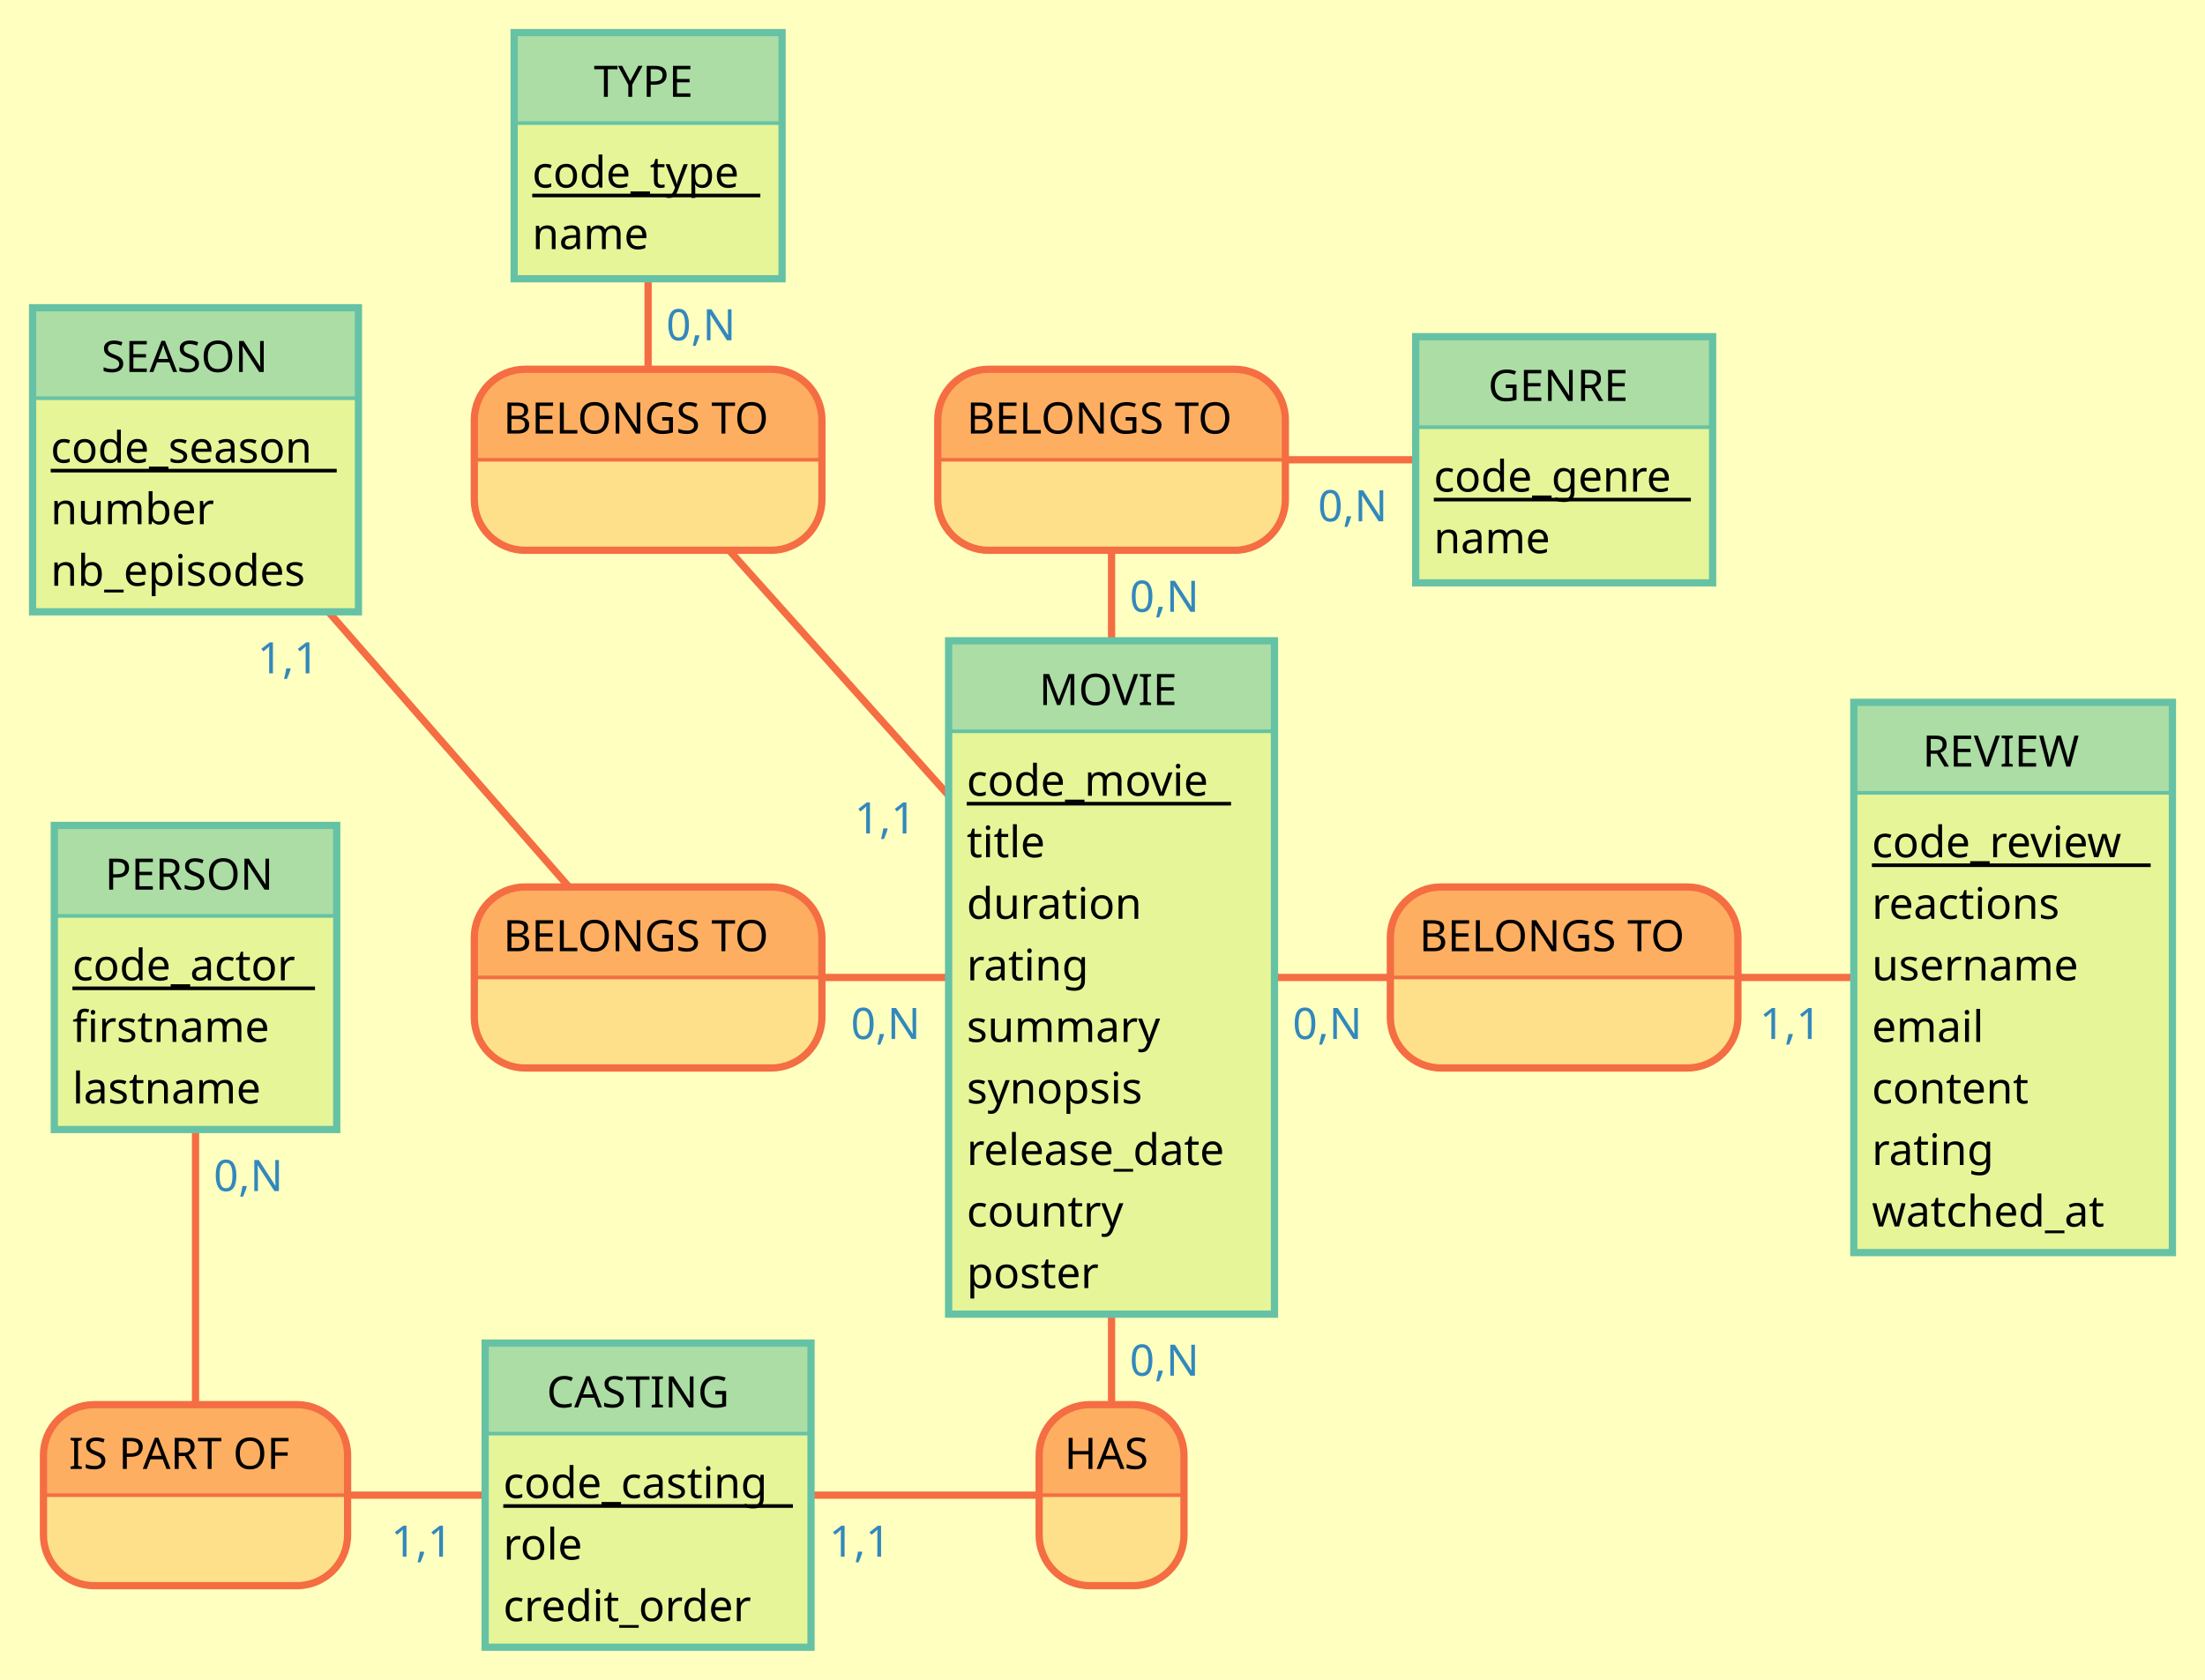
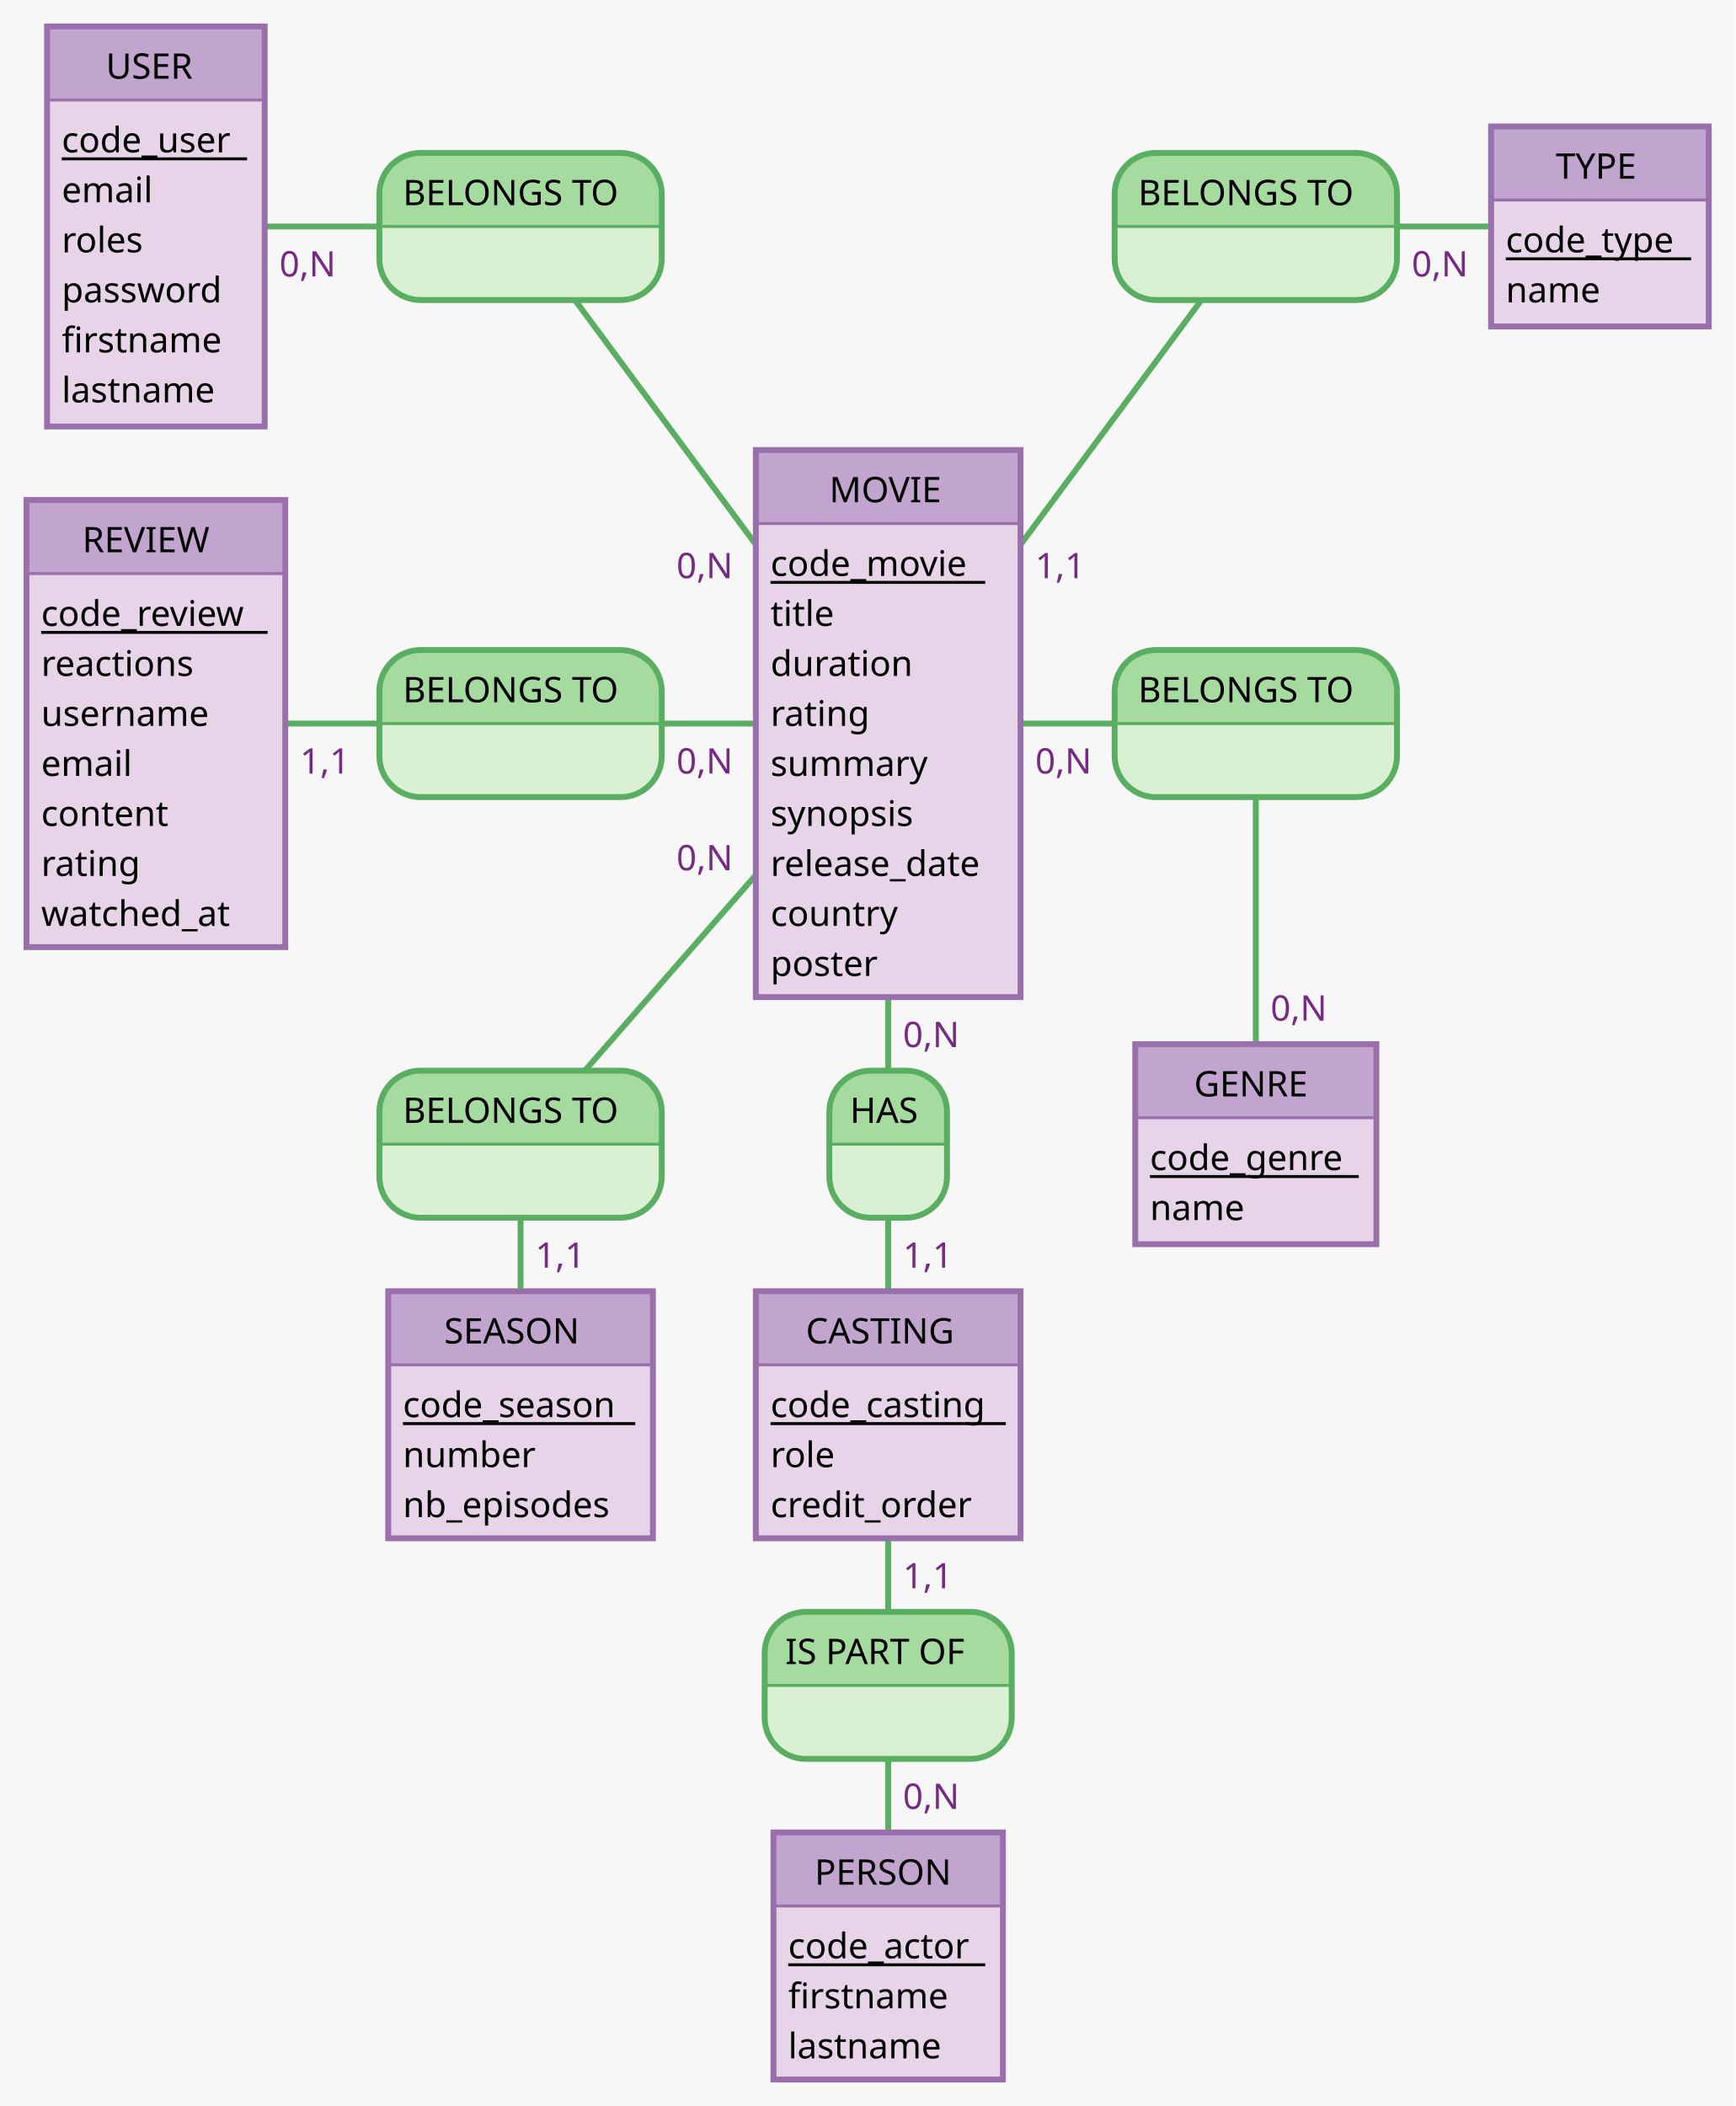
- <svg xmlns="http://www.w3.org/2000/svg" width="609" height="464" viewBox="0 0 609 464">
-   <rect id="frame" x="0" y="0" width="609" height="464" fill="#ffffbf" stroke="none" stroke-width="0" />
-   <g class="page_0_IjFQQ0Wv diagram_page" visibility="visible">
-     <line x1="307" y1="270" x2="179" y2="127" stroke="#f46d43" stroke-width="2" />
-     <text x="236" y="230.21" fill="#3288bd" font-family="Verdana" font-size="12">1,1</text>
-     <line x1="179" y1="43" x2="179" y2="127" stroke="#f46d43" stroke-width="2" />
-     <text x="184" y="94" fill="#3288bd" font-family="Verdana" font-size="12">0,N</text>
-     <g>
-       <path d="M213 102 a14 14 90 0 1 14 14 V127 h-96 V116 a14 14 90 0 1 14 -14" fill="#fdae61" stroke="#fdae61" stroke-width="0" />
-       <path d="M227 127 v11 a14 14 90 0 1 -14 14 H145 a14 14 90 0 1 -14 -14 V127 H96" fill="#fee08b" stroke="#fee08b" stroke-width="0" />
-       <rect x="131" y="102" width="96" height="50" fill="none" rx="14" stroke="#f46d43" stroke-width="2" />
-       <line x1="131" y1="127" x2="227" y2="127" stroke="#f46d43" stroke-width="1" />
-       <text x="139" y="119.75" fill="#000" font-family="Verdana" font-size="12">BELONGS TO</text>
-     </g>
-   </g>
-   <g class="page_0_IjFQQ0Wv diagram_page" visibility="visible">
-     <line x1="307" y1="270" x2="307" y2="127" stroke="#f46d43" stroke-width="2" />
-     <text x="312" y="169" fill="#3288bd" font-family="Verdana" font-size="12">0,N</text>
-     <line x1="432" y1="127" x2="307" y2="127" stroke="#f46d43" stroke-width="2" />
-     <text x="364" y="144" fill="#3288bd" font-family="Verdana" font-size="12">0,N</text>
-     <g>
-       <path d="M341 102 a14 14 90 0 1 14 14 V127 h-96 V116 a14 14 90 0 1 14 -14" fill="#fdae61" stroke="#fdae61" stroke-width="0" />
-       <path d="M355 127 v11 a14 14 90 0 1 -14 14 H273 a14 14 90 0 1 -14 -14 V127 H96" fill="#fee08b" stroke="#fee08b" stroke-width="0" />
-       <rect x="259" y="102" width="96" height="50" fill="none" rx="14" stroke="#f46d43" stroke-width="2" />
-       <line x1="259" y1="127" x2="355" y2="127" stroke="#f46d43" stroke-width="1" />
-       <text x="267" y="119.75" fill="#000" font-family="Verdana" font-size="12">BELONGS TO</text>
-     </g>
-   </g>
-   <g class="page_0_IjFQQ0Wv diagram_page" visibility="visible">
-     <line x1="307" y1="270" x2="179" y2="270" stroke="#f46d43" stroke-width="2" />
-     <text x="235" y="287" fill="#3288bd" font-family="Verdana" font-size="12">0,N</text>
-     <line x1="54" y1="127" x2="179" y2="270" stroke="#f46d43" stroke-width="2" />
-     <text x="71.11" y="186" fill="#3288bd" font-family="Verdana" font-size="12">1,1</text>
-     <g>
-       <path d="M213 245 a14 14 90 0 1 14 14 V270 h-96 V259 a14 14 90 0 1 14 -14" fill="#fdae61" stroke="#fdae61" stroke-width="0" />
-       <path d="M227 270 v11 a14 14 90 0 1 -14 14 H145 a14 14 90 0 1 -14 -14 V270 H96" fill="#fee08b" stroke="#fee08b" stroke-width="0" />
-       <rect x="131" y="245" width="96" height="50" fill="none" rx="14" stroke="#f46d43" stroke-width="2" />
-       <line x1="131" y1="270" x2="227" y2="270" stroke="#f46d43" stroke-width="1" />
-       <text x="139" y="262.75" fill="#000" font-family="Verdana" font-size="12">BELONGS TO</text>
-     </g>
-   </g>
-   <g class="page_0_IjFQQ0Wv diagram_page" visibility="visible">
-     <line x1="307" y1="270" x2="432" y2="270" stroke="#f46d43" stroke-width="2" />
-     <text x="357" y="287" fill="#3288bd" font-family="Verdana" font-size="12">0,N</text>
-     <line x1="556" y1="270" x2="432" y2="270" stroke="#f46d43" stroke-width="2" />
-     <text x="486" y="287" fill="#3288bd" font-family="Verdana" font-size="12">1,1</text>
-     <g>
-       <path d="M466 245 a14 14 90 0 1 14 14 V270 h-96 V259 a14 14 90 0 1 14 -14" fill="#fdae61" stroke="#fdae61" stroke-width="0" />
-       <path d="M480 270 v11 a14 14 90 0 1 -14 14 H398 a14 14 90 0 1 -14 -14 V270 H96" fill="#fee08b" stroke="#fee08b" stroke-width="0" />
-       <rect x="384" y="245" width="96" height="50" fill="none" rx="14" stroke="#f46d43" stroke-width="2" />
-       <line x1="384" y1="270" x2="480" y2="270" stroke="#f46d43" stroke-width="1" />
-       <text x="392" y="262.75" fill="#000" font-family="Verdana" font-size="12">BELONGS TO</text>
-     </g>
-   </g>
-   <g class="page_0_IjFQQ0Wv diagram_page" visibility="visible">
-     <line x1="54" y1="270" x2="54" y2="413" stroke="#f46d43" stroke-width="2" />
-     <text x="59" y="329" fill="#3288bd" font-family="Verdana" font-size="12">0,N</text>
-     <line x1="179" y1="413" x2="54" y2="413" stroke="#f46d43" stroke-width="2" />
-     <text x="108" y="430" fill="#3288bd" font-family="Verdana" font-size="12">1,1</text>
-     <g>
-       <path d="M82 388 a14 14 90 0 1 14 14 V413 h-84 V402 a14 14 90 0 1 14 -14" fill="#fdae61" stroke="#fdae61" stroke-width="0" />
-       <path d="M96 413 v11 a14 14 90 0 1 -14 14 H26 a14 14 90 0 1 -14 -14 V413 H84" fill="#fee08b" stroke="#fee08b" stroke-width="0" />
-       <rect x="12" y="388" width="84" height="50" fill="none" rx="14" stroke="#f46d43" stroke-width="2" />
-       <line x1="12" y1="413" x2="96" y2="413" stroke="#f46d43" stroke-width="1" />
-       <text x="19" y="405.75" fill="#000" font-family="Verdana" font-size="12">IS PART OF</text>
-     </g>
-   </g>
-   <g class="page_0_IjFQQ0Wv diagram_page" visibility="visible">
-     <line x1="307" y1="270" x2="307" y2="413" stroke="#f46d43" stroke-width="2" />
-     <text x="312" y="380" fill="#3288bd" font-family="Verdana" font-size="12">0,N</text>
-     <line x1="179" y1="413" x2="307" y2="413" stroke="#f46d43" stroke-width="2" />
-     <text x="229" y="430" fill="#3288bd" font-family="Verdana" font-size="12">1,1</text>
-     <g>
-       <path d="M313 388 a14 14 90 0 1 14 14 V413 h-40 V402 a14 14 90 0 1 14 -14" fill="#fdae61" stroke="#fdae61" stroke-width="0" />
-       <path d="M327 413 v11 a14 14 90 0 1 -14 14 H301 a14 14 90 0 1 -14 -14 V413 H40" fill="#fee08b" stroke="#fee08b" stroke-width="0" />
-       <rect x="287" y="388" width="40" height="50" fill="none" rx="14" stroke="#f46d43" stroke-width="2" />
-       <line x1="287" y1="413" x2="327" y2="413" stroke="#f46d43" stroke-width="1" />
-       <text x="294" y="405.75" fill="#000" font-family="Verdana" font-size="12">HAS</text>
-     </g>
-   </g>
-   <g class="page_0_IjFQQ0Wv diagram_page" visibility="visible">
-     <g>
-       <rect x="142" y="9" width="74" height="25" fill="#abdda4" stroke="#abdda4" stroke-width="0" opacity="1" />
-       <rect x="142" y="34" width="74" height="43" fill="#e6f598" stroke="#e6f598" stroke-width="0" opacity="1" />
-       <rect x="142" y="9" width="74" height="68" fill="none" stroke="#66c2a5" stroke-width="2" opacity="1" />
-       <line x1="142" y1="34" x2="216" y2="34" stroke="#66c2a5" stroke-width="1" />
-     </g>
-     <text x="164" y="26.75" fill="#000" font-family="Verdana" font-size="12">TYPE</text>
-     <text x="147" y="51.8" fill="#000" font-family="Verdana" font-size="12">code_type</text>
-     <line x1="147" y1="54" x2="210" y2="54" stroke="#000" stroke-width="1" />
-     <text x="147" y="68.8" fill="#000" font-family="Verdana" font-size="12">name</text>
-   </g>
-   <g class="page_0_IjFQQ0Wv diagram_page" visibility="visible">
-     <g>
-       <rect x="9" y="85" width="90" height="25" fill="#abdda4" stroke="#abdda4" stroke-width="0" opacity="1" />
-       <rect x="9" y="110" width="90" height="59" fill="#e6f598" stroke="#e6f598" stroke-width="0" opacity="1" />
-       <rect x="9" y="85" width="90" height="84" fill="none" stroke="#66c2a5" stroke-width="2" opacity="1" />
-       <line x1="9" y1="110" x2="99" y2="110" stroke="#66c2a5" stroke-width="1" />
-     </g>
-     <text x="28" y="102.75" fill="#000" font-family="Verdana" font-size="12">SEASON</text>
-     <text x="14" y="127.8" fill="#000" font-family="Verdana" font-size="12">code_season</text>
-     <line x1="14" y1="130" x2="93" y2="130" stroke="#000" stroke-width="1" />
-     <text x="14" y="144.8" fill="#000" font-family="Verdana" font-size="12">number</text>
-     <text x="14" y="161.8" fill="#000" font-family="Verdana" font-size="12">nb_episodes</text>
-   </g>
-   <g class="page_0_IjFQQ0Wv diagram_page" visibility="visible">
-     <g>
-       <rect x="391" y="93" width="82" height="25" fill="#abdda4" stroke="#abdda4" stroke-width="0" opacity="1" />
-       <rect x="391" y="118" width="82" height="43" fill="#e6f598" stroke="#e6f598" stroke-width="0" opacity="1" />
-       <rect x="391" y="93" width="82" height="68" fill="none" stroke="#66c2a5" stroke-width="2" opacity="1" />
-       <line x1="391" y1="118" x2="473" y2="118" stroke="#66c2a5" stroke-width="1" />
-     </g>
-     <text x="411" y="110.75" fill="#000" font-family="Verdana" font-size="12">GENRE</text>
-     <text x="396" y="135.8" fill="#000" font-family="Verdana" font-size="12">code_genre</text>
-     <line x1="396" y1="138" x2="467" y2="138" stroke="#000" stroke-width="1" />
-     <text x="396" y="152.8" fill="#000" font-family="Verdana" font-size="12">name</text>
-   </g>
-   <g class="page_0_IjFQQ0Wv diagram_page" visibility="visible">
-     <g>
-       <rect x="15" y="228" width="78" height="25" fill="#abdda4" stroke="#abdda4" stroke-width="0" opacity="1" />
-       <rect x="15" y="253" width="78" height="59" fill="#e6f598" stroke="#e6f598" stroke-width="0" opacity="1" />
-       <rect x="15" y="228" width="78" height="84" fill="none" stroke="#66c2a5" stroke-width="2" opacity="1" />
-       <line x1="15" y1="253" x2="93" y2="253" stroke="#66c2a5" stroke-width="1" />
-     </g>
-     <text x="29" y="245.75" fill="#000" font-family="Verdana" font-size="12">PERSON</text>
-     <text x="20" y="270.8" fill="#000" font-family="Verdana" font-size="12">code_actor</text>
-     <line x1="20" y1="273" x2="87" y2="273" stroke="#000" stroke-width="1" />
-     <text x="20" y="287.8" fill="#000" font-family="Verdana" font-size="12">firstname</text>
-     <text x="20" y="304.8" fill="#000" font-family="Verdana" font-size="12">lastname</text>
-   </g>
-   <g class="page_0_IjFQQ0Wv diagram_page" visibility="visible">
-     <g>
-       <rect x="262" y="177" width="90" height="25" fill="#abdda4" stroke="#abdda4" stroke-width="0" opacity="1" />
-       <rect x="262" y="202" width="90" height="161" fill="#e6f598" stroke="#e6f598" stroke-width="0" opacity="1" />
-       <rect x="262" y="177" width="90" height="186" fill="none" stroke="#66c2a5" stroke-width="2" opacity="1" />
-       <line x1="262" y1="202" x2="352" y2="202" stroke="#66c2a5" stroke-width="1" />
-     </g>
-     <text x="287" y="194.75" fill="#000" font-family="Verdana" font-size="12">MOVIE</text>
-     <text x="267" y="219.8" fill="#000" font-family="Verdana" font-size="12">code_movie</text>
-     <line x1="267" y1="222" x2="340" y2="222" stroke="#000" stroke-width="1" />
-     <text x="267" y="236.8" fill="#000" font-family="Verdana" font-size="12">title</text>
-     <text x="267" y="253.8" fill="#000" font-family="Verdana" font-size="12">duration</text>
-     <text x="267" y="270.8" fill="#000" font-family="Verdana" font-size="12">rating</text>
-     <text x="267" y="287.8" fill="#000" font-family="Verdana" font-size="12">summary</text>
-     <text x="267" y="304.8" fill="#000" font-family="Verdana" font-size="12">synopsis</text>
-     <text x="267" y="321.8" fill="#000" font-family="Verdana" font-size="12">release_date</text>
-     <text x="267" y="338.8" fill="#000" font-family="Verdana" font-size="12">country</text>
-     <text x="267" y="355.8" fill="#000" font-family="Verdana" font-size="12">poster</text>
-   </g>
-   <g class="page_0_IjFQQ0Wv diagram_page" visibility="visible">
-     <g>
-       <rect x="512" y="194" width="88" height="25" fill="#abdda4" stroke="#abdda4" stroke-width="0" opacity="1" />
-       <rect x="512" y="219" width="88" height="127" fill="#e6f598" stroke="#e6f598" stroke-width="0" opacity="1" />
-       <rect x="512" y="194" width="88" height="152" fill="none" stroke="#66c2a5" stroke-width="2" opacity="1" />
-       <line x1="512" y1="219" x2="600" y2="219" stroke="#66c2a5" stroke-width="1" />
-     </g>
-     <text x="531" y="211.75" fill="#000" font-family="Verdana" font-size="12">REVIEW</text>
-     <text x="517" y="236.8" fill="#000" font-family="Verdana" font-size="12">code_review</text>
-     <line x1="517" y1="239" x2="594" y2="239" stroke="#000" stroke-width="1" />
-     <text x="517" y="253.8" fill="#000" font-family="Verdana" font-size="12">reactions</text>
-     <text x="517" y="270.8" fill="#000" font-family="Verdana" font-size="12">username</text>
-     <text x="517" y="287.8" fill="#000" font-family="Verdana" font-size="12">email</text>
-     <text x="517" y="304.8" fill="#000" font-family="Verdana" font-size="12">content</text>
-     <text x="517" y="321.8" fill="#000" font-family="Verdana" font-size="12">rating</text>
-     <text x="517" y="338.8" fill="#000" font-family="Verdana" font-size="12">watched_at</text>
-   </g>
-   <g class="page_0_IjFQQ0Wv diagram_page" visibility="visible">
-     <g>
-       <rect x="134" y="371" width="90" height="25" fill="#abdda4" stroke="#abdda4" stroke-width="0" opacity="1" />
-       <rect x="134" y="396" width="90" height="59" fill="#e6f598" stroke="#e6f598" stroke-width="0" opacity="1" />
-       <rect x="134" y="371" width="90" height="84" fill="none" stroke="#66c2a5" stroke-width="2" opacity="1" />
-       <line x1="134" y1="396" x2="224" y2="396" stroke="#66c2a5" stroke-width="1" />
-     </g>
-     <text x="151" y="388.75" fill="#000" font-family="Verdana" font-size="12">CASTING</text>
-     <text x="139" y="413.8" fill="#000" font-family="Verdana" font-size="12">code_casting</text>
-     <line x1="139" y1="416" x2="219" y2="416" stroke="#000" stroke-width="1" />
-     <text x="139" y="430.8" fill="#000" font-family="Verdana" font-size="12">role</text>
-     <text x="139" y="447.8" fill="#000" font-family="Verdana" font-size="12">credit_order</text>
+ <svg xmlns="http://www.w3.org/2000/svg" width="590" height="716" viewBox="0 0 590 716">
+   <rect id="frame" x="0" y="0" width="590" height="716" fill="#f7f7f7" stroke="none" stroke-width="0" />
+   <g>
+     <line x1="53" y1="77" x2="177" y2="77" stroke="#5aae61" stroke-width="2" />
+     <text x="95" y="94" fill="#762a83" font-family="Verdana" font-size="12">0,N</text>
+     <line x1="302" y1="246" x2="177" y2="77" stroke="#5aae61" stroke-width="2" />
+     <text x="230" y="196.57" fill="#762a83" font-family="Verdana" font-size="12">0,N</text>
+     <g>
+       <path d="M211 52 a14 14 90 0 1 14 14 V77 h-96 V66 a14 14 90 0 1 14 -14" fill="#a6dba0" stroke="#a6dba0" stroke-width="0" />
+       <path d="M225 77 v11 a14 14 90 0 1 -14 14 H143 a14 14 90 0 1 -14 -14 V77 H96" fill="#d9f0d3" stroke="#d9f0d3" stroke-width="0" />
+       <rect x="129" y="52" width="96" height="50" fill="none" rx="14" stroke="#5aae61" stroke-width="2" />
+       <line x1="129" y1="77" x2="225" y2="77" stroke="#5aae61" stroke-width="1" />
+       <text x="137" y="69.75" fill="#000" font-family="Verdana" font-size="12">BELONGS TO</text>
+     </g>
+   </g>
+   <g>
+     <line x1="302" y1="246" x2="427" y2="77" stroke="#5aae61" stroke-width="2" />
+     <text x="352" y="196.57" fill="#762a83" font-family="Verdana" font-size="12">1,1</text>
+     <line x1="544" y1="77" x2="427" y2="77" stroke="#5aae61" stroke-width="2" />
+     <text x="480" y="94" fill="#762a83" font-family="Verdana" font-size="12">0,N</text>
+     <g>
+       <path d="M461 52 a14 14 90 0 1 14 14 V77 h-96 V66 a14 14 90 0 1 14 -14" fill="#a6dba0" stroke="#a6dba0" stroke-width="0" />
+       <path d="M475 77 v11 a14 14 90 0 1 -14 14 H393 a14 14 90 0 1 -14 -14 V77 H96" fill="#d9f0d3" stroke="#d9f0d3" stroke-width="0" />
+       <rect x="379" y="52" width="96" height="50" fill="none" rx="14" stroke="#5aae61" stroke-width="2" />
+       <line x1="379" y1="77" x2="475" y2="77" stroke="#5aae61" stroke-width="1" />
+       <text x="387" y="69.75" fill="#000" font-family="Verdana" font-size="12">BELONGS TO</text>
+     </g>
+   </g>
+   <g>
+     <line x1="302" y1="246" x2="177" y2="246" stroke="#5aae61" stroke-width="2" />
+     <text x="230" y="263" fill="#762a83" font-family="Verdana" font-size="12">0,N</text>
+     <line x1="53" y1="246" x2="177" y2="246" stroke="#5aae61" stroke-width="2" />
+     <text x="102" y="263" fill="#762a83" font-family="Verdana" font-size="12">1,1</text>
+     <g>
+       <path d="M211 221 a14 14 90 0 1 14 14 V246 h-96 V235 a14 14 90 0 1 14 -14" fill="#a6dba0" stroke="#a6dba0" stroke-width="0" />
+       <path d="M225 246 v11 a14 14 90 0 1 -14 14 H143 a14 14 90 0 1 -14 -14 V246 H96" fill="#d9f0d3" stroke="#d9f0d3" stroke-width="0" />
+       <rect x="129" y="221" width="96" height="50" fill="none" rx="14" stroke="#5aae61" stroke-width="2" />
+       <line x1="129" y1="246" x2="225" y2="246" stroke="#5aae61" stroke-width="1" />
+       <text x="137" y="238.75" fill="#000" font-family="Verdana" font-size="12">BELONGS TO</text>
+     </g>
+   </g>
+   <g>
+     <line x1="302" y1="246" x2="427" y2="246" stroke="#5aae61" stroke-width="2" />
+     <text x="352" y="263" fill="#762a83" font-family="Verdana" font-size="12">0,N</text>
+     <line x1="427" y1="389" x2="427" y2="246" stroke="#5aae61" stroke-width="2" />
+     <text x="432" y="347" fill="#762a83" font-family="Verdana" font-size="12">0,N</text>
+     <g>
+       <path d="M461 221 a14 14 90 0 1 14 14 V246 h-96 V235 a14 14 90 0 1 14 -14" fill="#a6dba0" stroke="#a6dba0" stroke-width="0" />
+       <path d="M475 246 v11 a14 14 90 0 1 -14 14 H393 a14 14 90 0 1 -14 -14 V246 H96" fill="#d9f0d3" stroke="#d9f0d3" stroke-width="0" />
+       <rect x="379" y="221" width="96" height="50" fill="none" rx="14" stroke="#5aae61" stroke-width="2" />
+       <line x1="379" y1="246" x2="475" y2="246" stroke="#5aae61" stroke-width="1" />
+       <text x="387" y="238.75" fill="#000" font-family="Verdana" font-size="12">BELONGS TO</text>
+     </g>
+   </g>
+   <g>
+     <line x1="302" y1="246" x2="177" y2="389" stroke="#5aae61" stroke-width="2" />
+     <text x="230" y="295.88" fill="#762a83" font-family="Verdana" font-size="12">0,N</text>
+     <line x1="177" y1="481" x2="177" y2="389" stroke="#5aae61" stroke-width="2" />
+     <text x="182" y="431" fill="#762a83" font-family="Verdana" font-size="12">1,1</text>
+     <g>
+       <path d="M211 364 a14 14 90 0 1 14 14 V389 h-96 V378 a14 14 90 0 1 14 -14" fill="#a6dba0" stroke="#a6dba0" stroke-width="0" />
+       <path d="M225 389 v11 a14 14 90 0 1 -14 14 H143 a14 14 90 0 1 -14 -14 V389 H96" fill="#d9f0d3" stroke="#d9f0d3" stroke-width="0" />
+       <rect x="129" y="364" width="96" height="50" fill="none" rx="14" stroke="#5aae61" stroke-width="2" />
+       <line x1="129" y1="389" x2="225" y2="389" stroke="#5aae61" stroke-width="1" />
+       <text x="137" y="381.75" fill="#000" font-family="Verdana" font-size="12">BELONGS TO</text>
+     </g>
+   </g>
+   <g>
+     <line x1="302" y1="246" x2="302" y2="389" stroke="#5aae61" stroke-width="2" />
+     <text x="307" y="356" fill="#762a83" font-family="Verdana" font-size="12">0,N</text>
+     <line x1="302" y1="481" x2="302" y2="389" stroke="#5aae61" stroke-width="2" />
+     <text x="307" y="431" fill="#762a83" font-family="Verdana" font-size="12">1,1</text>
+     <g>
+       <path d="M308 364 a14 14 90 0 1 14 14 V389 h-40 V378 a14 14 90 0 1 14 -14" fill="#a6dba0" stroke="#a6dba0" stroke-width="0" />
+       <path d="M322 389 v11 a14 14 90 0 1 -14 14 H296 a14 14 90 0 1 -14 -14 V389 H40" fill="#d9f0d3" stroke="#d9f0d3" stroke-width="0" />
+       <rect x="282" y="364" width="40" height="50" fill="none" rx="14" stroke="#5aae61" stroke-width="2" />
+       <line x1="282" y1="389" x2="322" y2="389" stroke="#5aae61" stroke-width="1" />
+       <text x="289" y="381.75" fill="#000" font-family="Verdana" font-size="12">HAS</text>
+     </g>
+   </g>
+   <g>
+     <line x1="302" y1="665" x2="302" y2="573" stroke="#5aae61" stroke-width="2" />
+     <text x="307" y="615" fill="#762a83" font-family="Verdana" font-size="12">0,N</text>
+     <line x1="302" y1="481" x2="302" y2="573" stroke="#5aae61" stroke-width="2" />
+     <text x="307" y="540" fill="#762a83" font-family="Verdana" font-size="12">1,1</text>
+     <g>
+       <path d="M330 548 a14 14 90 0 1 14 14 V573 h-84 V562 a14 14 90 0 1 14 -14" fill="#a6dba0" stroke="#a6dba0" stroke-width="0" />
+       <path d="M344 573 v11 a14 14 90 0 1 -14 14 H274 a14 14 90 0 1 -14 -14 V573 H84" fill="#d9f0d3" stroke="#d9f0d3" stroke-width="0" />
+       <rect x="260" y="548" width="84" height="50" fill="none" rx="14" stroke="#5aae61" stroke-width="2" />
+       <line x1="260" y1="573" x2="344" y2="573" stroke="#5aae61" stroke-width="1" />
+       <text x="267" y="565.75" fill="#000" font-family="Verdana" font-size="12">IS PART OF</text>
+     </g>
+   </g>
+   <g>
+     <g>
+       <rect x="16" y="9" width="74" height="25" fill="#c2a5cf" stroke="#c2a5cf" stroke-width="0" opacity="1" />
+       <rect x="16" y="34" width="74" height="111" fill="#e7d4e8" stroke="#e7d4e8" stroke-width="0" opacity="1" />
+       <rect x="16" y="9" width="74" height="136" fill="none" stroke="#9970ab" stroke-width="2" opacity="1" />
+       <line x1="16" y1="34" x2="90" y2="34" stroke="#9970ab" stroke-width="1" />
+     </g>
+     <text x="36" y="26.75" fill="#000" font-family="Verdana" font-size="12">USER</text>
+     <text x="21" y="51.8" fill="#000" font-family="Verdana" font-size="12">code_user</text>
+     <line x1="21" y1="54" x2="84" y2="54" stroke="#000" stroke-width="1" />
+     <text x="21" y="68.8" fill="#000" font-family="Verdana" font-size="12">email</text>
+     <text x="21" y="85.8" fill="#000" font-family="Verdana" font-size="12">roles</text>
+     <text x="21" y="102.8" fill="#000" font-family="Verdana" font-size="12">password</text>
+     <text x="21" y="119.8" fill="#000" font-family="Verdana" font-size="12">firstname</text>
+     <text x="21" y="136.8" fill="#000" font-family="Verdana" font-size="12">lastname</text>
+   </g>
+   <g>
+     <g>
+       <rect x="507" y="43" width="74" height="25" fill="#c2a5cf" stroke="#c2a5cf" stroke-width="0" opacity="1" />
+       <rect x="507" y="68" width="74" height="43" fill="#e7d4e8" stroke="#e7d4e8" stroke-width="0" opacity="1" />
+       <rect x="507" y="43" width="74" height="68" fill="none" stroke="#9970ab" stroke-width="2" opacity="1" />
+       <line x1="507" y1="68" x2="581" y2="68" stroke="#9970ab" stroke-width="1" />
+     </g>
+     <text x="529" y="60.75" fill="#000" font-family="Verdana" font-size="12">TYPE</text>
+     <text x="512" y="85.8" fill="#000" font-family="Verdana" font-size="12">code_type</text>
+     <line x1="512" y1="88" x2="575" y2="88" stroke="#000" stroke-width="1" />
+     <text x="512" y="102.8" fill="#000" font-family="Verdana" font-size="12">name</text>
+   </g>
+   <g>
+     <g>
+       <rect x="9" y="170" width="88" height="25" fill="#c2a5cf" stroke="#c2a5cf" stroke-width="0" opacity="1" />
+       <rect x="9" y="195" width="88" height="127" fill="#e7d4e8" stroke="#e7d4e8" stroke-width="0" opacity="1" />
+       <rect x="9" y="170" width="88" height="152" fill="none" stroke="#9970ab" stroke-width="2" opacity="1" />
+       <line x1="9" y1="195" x2="97" y2="195" stroke="#9970ab" stroke-width="1" />
+     </g>
+     <text x="28" y="187.75" fill="#000" font-family="Verdana" font-size="12">REVIEW</text>
+     <text x="14" y="212.8" fill="#000" font-family="Verdana" font-size="12">code_review</text>
+     <line x1="14" y1="215" x2="91" y2="215" stroke="#000" stroke-width="1" />
+     <text x="14" y="229.8" fill="#000" font-family="Verdana" font-size="12">reactions</text>
+     <text x="14" y="246.8" fill="#000" font-family="Verdana" font-size="12">username</text>
+     <text x="14" y="263.8" fill="#000" font-family="Verdana" font-size="12">email</text>
+     <text x="14" y="280.8" fill="#000" font-family="Verdana" font-size="12">content</text>
+     <text x="14" y="297.8" fill="#000" font-family="Verdana" font-size="12">rating</text>
+     <text x="14" y="314.8" fill="#000" font-family="Verdana" font-size="12">watched_at</text>
+   </g>
+   <g>
+     <g>
+       <rect x="257" y="153" width="90" height="25" fill="#c2a5cf" stroke="#c2a5cf" stroke-width="0" opacity="1" />
+       <rect x="257" y="178" width="90" height="161" fill="#e7d4e8" stroke="#e7d4e8" stroke-width="0" opacity="1" />
+       <rect x="257" y="153" width="90" height="186" fill="none" stroke="#9970ab" stroke-width="2" opacity="1" />
+       <line x1="257" y1="178" x2="347" y2="178" stroke="#9970ab" stroke-width="1" />
+     </g>
+     <text x="282" y="170.75" fill="#000" font-family="Verdana" font-size="12">MOVIE</text>
+     <text x="262" y="195.8" fill="#000" font-family="Verdana" font-size="12">code_movie</text>
+     <line x1="262" y1="198" x2="335" y2="198" stroke="#000" stroke-width="1" />
+     <text x="262" y="212.8" fill="#000" font-family="Verdana" font-size="12">title</text>
+     <text x="262" y="229.8" fill="#000" font-family="Verdana" font-size="12">duration</text>
+     <text x="262" y="246.8" fill="#000" font-family="Verdana" font-size="12">rating</text>
+     <text x="262" y="263.8" fill="#000" font-family="Verdana" font-size="12">summary</text>
+     <text x="262" y="280.8" fill="#000" font-family="Verdana" font-size="12">synopsis</text>
+     <text x="262" y="297.8" fill="#000" font-family="Verdana" font-size="12">release_date</text>
+     <text x="262" y="314.8" fill="#000" font-family="Verdana" font-size="12">country</text>
+     <text x="262" y="331.8" fill="#000" font-family="Verdana" font-size="12">poster</text>
+   </g>
+   <g>
+     <g>
+       <rect x="386" y="355" width="82" height="25" fill="#c2a5cf" stroke="#c2a5cf" stroke-width="0" opacity="1" />
+       <rect x="386" y="380" width="82" height="43" fill="#e7d4e8" stroke="#e7d4e8" stroke-width="0" opacity="1" />
+       <rect x="386" y="355" width="82" height="68" fill="none" stroke="#9970ab" stroke-width="2" opacity="1" />
+       <line x1="386" y1="380" x2="468" y2="380" stroke="#9970ab" stroke-width="1" />
+     </g>
+     <text x="406" y="372.75" fill="#000" font-family="Verdana" font-size="12">GENRE</text>
+     <text x="391" y="397.8" fill="#000" font-family="Verdana" font-size="12">code_genre</text>
+     <line x1="391" y1="400" x2="462" y2="400" stroke="#000" stroke-width="1" />
+     <text x="391" y="414.8" fill="#000" font-family="Verdana" font-size="12">name</text>
+   </g>
+   <g>
+     <g>
+       <rect x="132" y="439" width="90" height="25" fill="#c2a5cf" stroke="#c2a5cf" stroke-width="0" opacity="1" />
+       <rect x="132" y="464" width="90" height="59" fill="#e7d4e8" stroke="#e7d4e8" stroke-width="0" opacity="1" />
+       <rect x="132" y="439" width="90" height="84" fill="none" stroke="#9970ab" stroke-width="2" opacity="1" />
+       <line x1="132" y1="464" x2="222" y2="464" stroke="#9970ab" stroke-width="1" />
+     </g>
+     <text x="151" y="456.75" fill="#000" font-family="Verdana" font-size="12">SEASON</text>
+     <text x="137" y="481.8" fill="#000" font-family="Verdana" font-size="12">code_season</text>
+     <line x1="137" y1="484" x2="216" y2="484" stroke="#000" stroke-width="1" />
+     <text x="137" y="498.8" fill="#000" font-family="Verdana" font-size="12">number</text>
+     <text x="137" y="515.8" fill="#000" font-family="Verdana" font-size="12">nb_episodes</text>
+   </g>
+   <g>
+     <g>
+       <rect x="257" y="439" width="90" height="25" fill="#c2a5cf" stroke="#c2a5cf" stroke-width="0" opacity="1" />
+       <rect x="257" y="464" width="90" height="59" fill="#e7d4e8" stroke="#e7d4e8" stroke-width="0" opacity="1" />
+       <rect x="257" y="439" width="90" height="84" fill="none" stroke="#9970ab" stroke-width="2" opacity="1" />
+       <line x1="257" y1="464" x2="347" y2="464" stroke="#9970ab" stroke-width="1" />
+     </g>
+     <text x="274" y="456.75" fill="#000" font-family="Verdana" font-size="12">CASTING</text>
+     <text x="262" y="481.8" fill="#000" font-family="Verdana" font-size="12">code_casting</text>
+     <line x1="262" y1="484" x2="342" y2="484" stroke="#000" stroke-width="1" />
+     <text x="262" y="498.8" fill="#000" font-family="Verdana" font-size="12">role</text>
+     <text x="262" y="515.8" fill="#000" font-family="Verdana" font-size="12">credit_order</text>
+   </g>
+   <g>
+     <g>
+       <rect x="263" y="623" width="78" height="25" fill="#c2a5cf" stroke="#c2a5cf" stroke-width="0" opacity="1" />
+       <rect x="263" y="648" width="78" height="59" fill="#e7d4e8" stroke="#e7d4e8" stroke-width="0" opacity="1" />
+       <rect x="263" y="623" width="78" height="84" fill="none" stroke="#9970ab" stroke-width="2" opacity="1" />
+       <line x1="263" y1="648" x2="341" y2="648" stroke="#9970ab" stroke-width="1" />
+     </g>
+     <text x="277" y="640.75" fill="#000" font-family="Verdana" font-size="12">PERSON</text>
+     <text x="268" y="665.8" fill="#000" font-family="Verdana" font-size="12">code_actor</text>
+     <line x1="268" y1="668" x2="335" y2="668" stroke="#000" stroke-width="1" />
+     <text x="268" y="682.8" fill="#000" font-family="Verdana" font-size="12">firstname</text>
+     <text x="268" y="699.8" fill="#000" font-family="Verdana" font-size="12">lastname</text>
  </g>
</svg>
